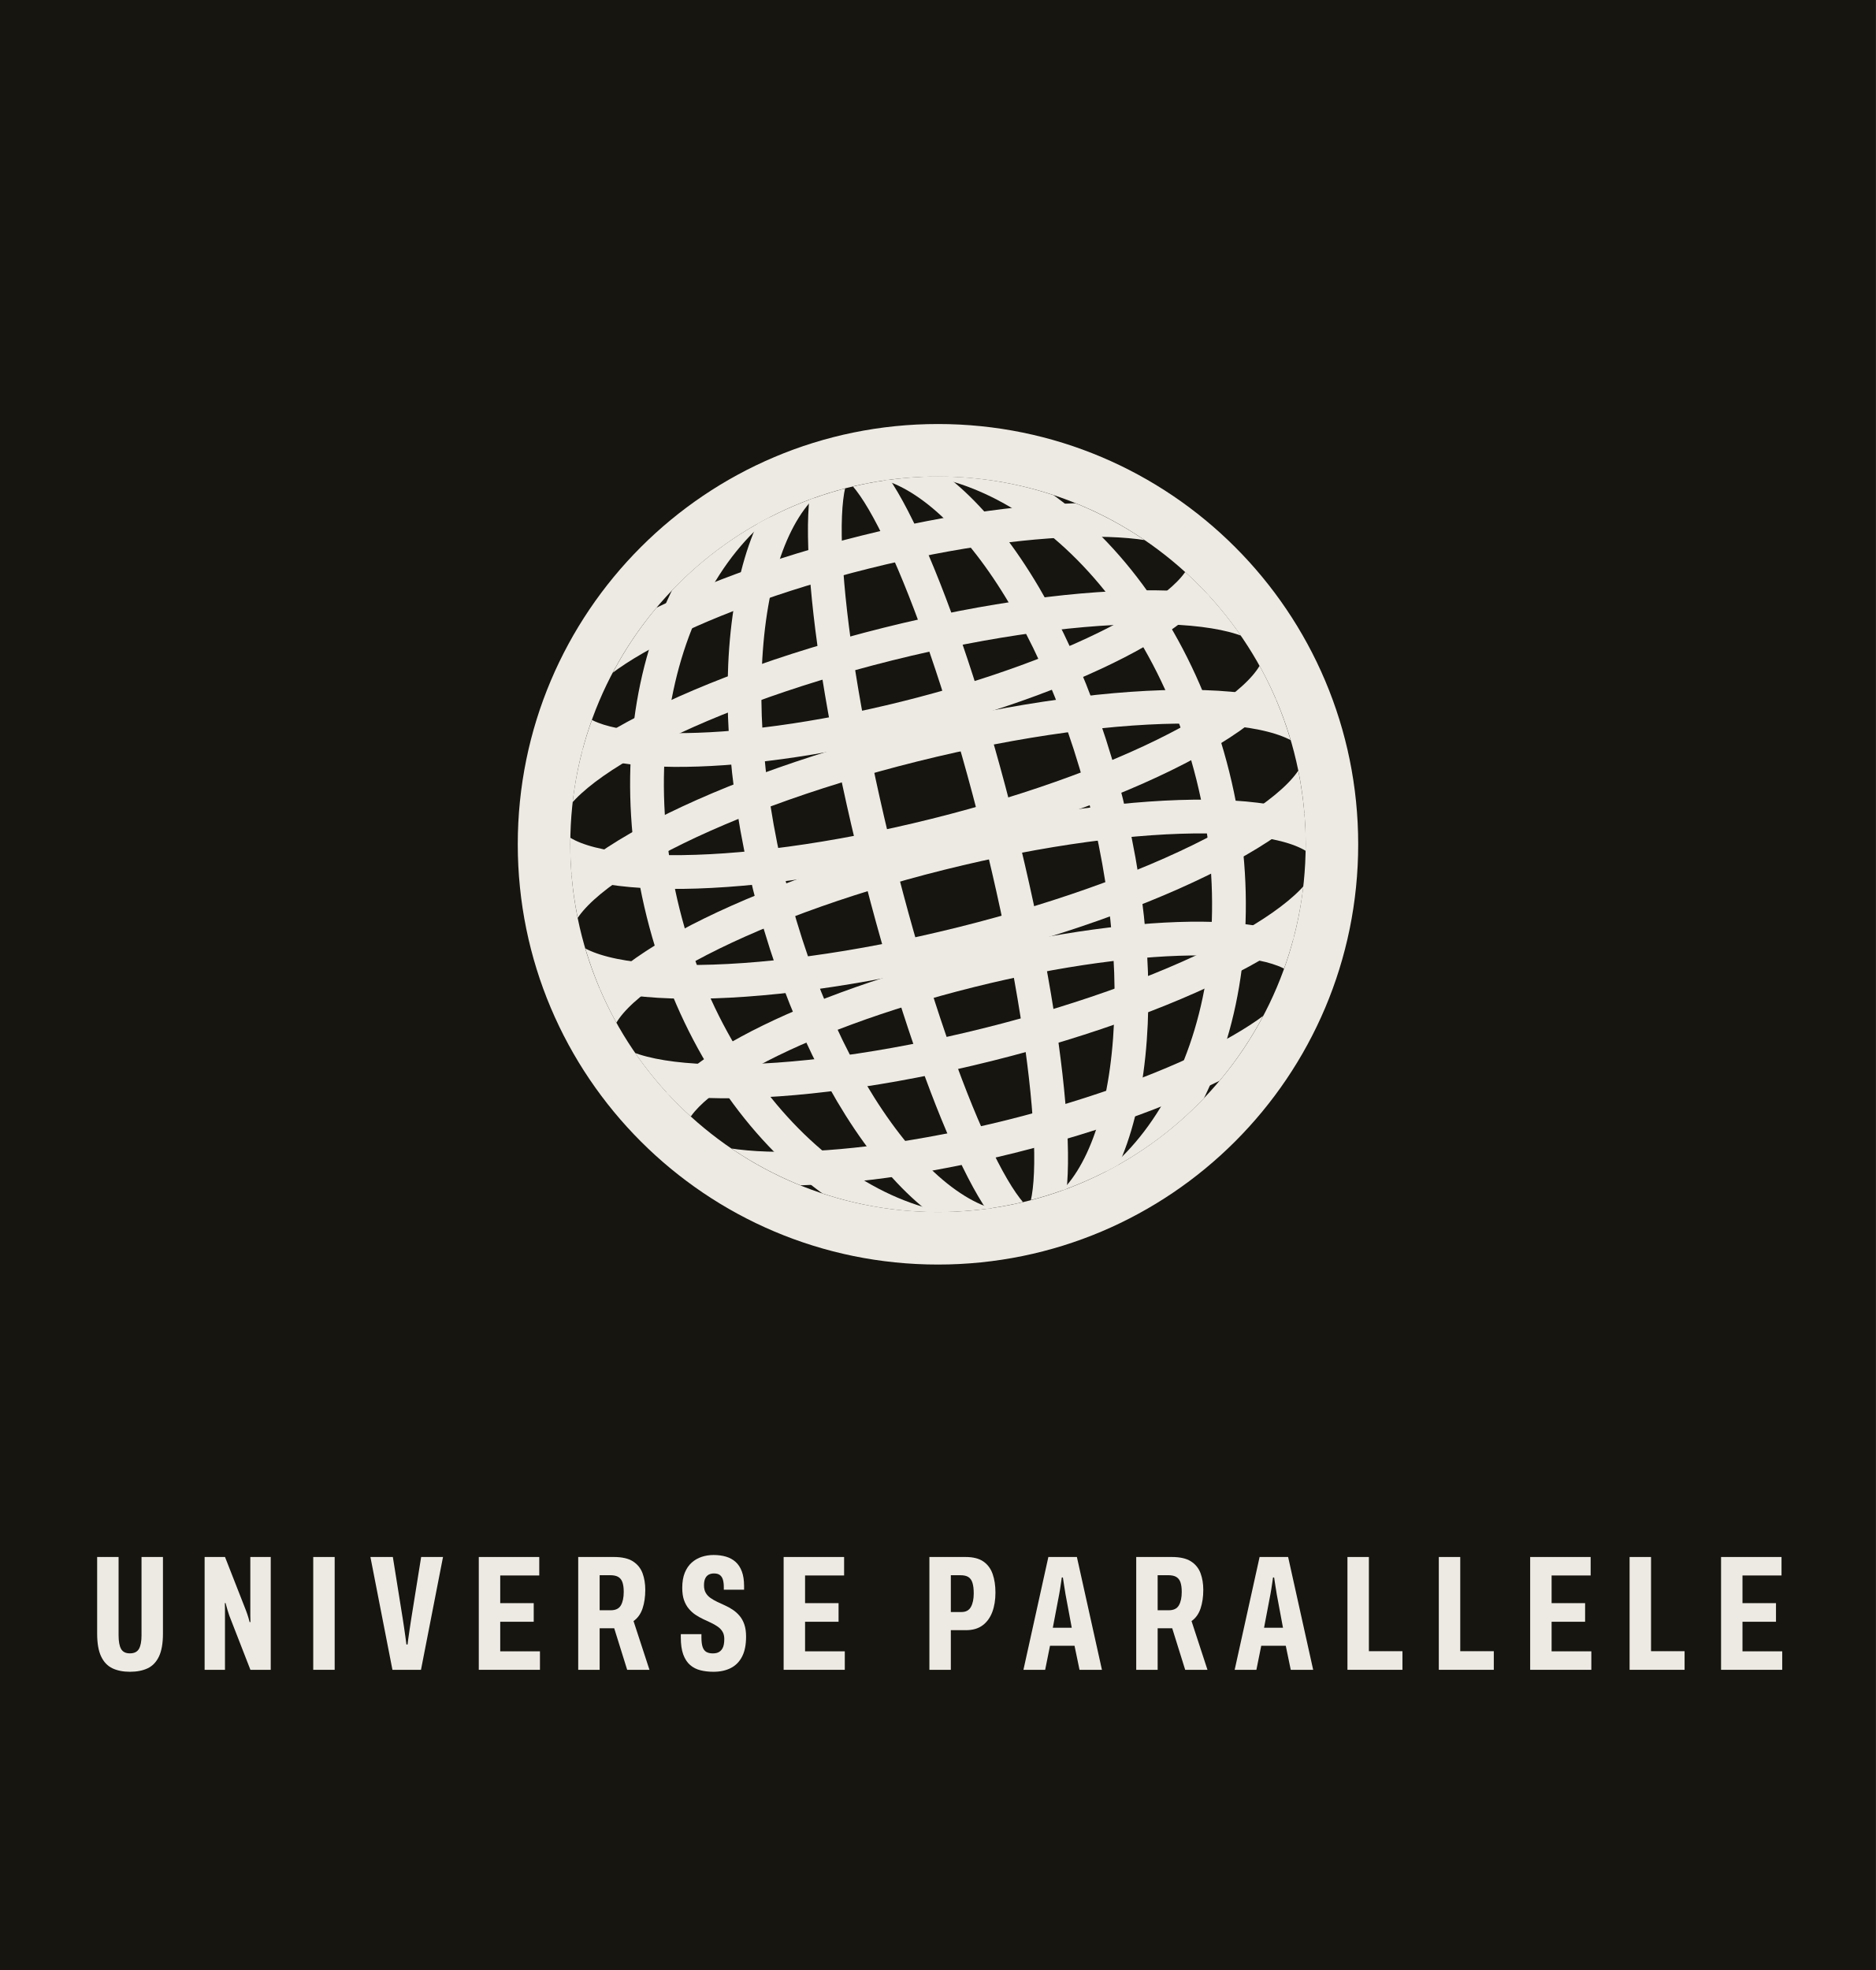
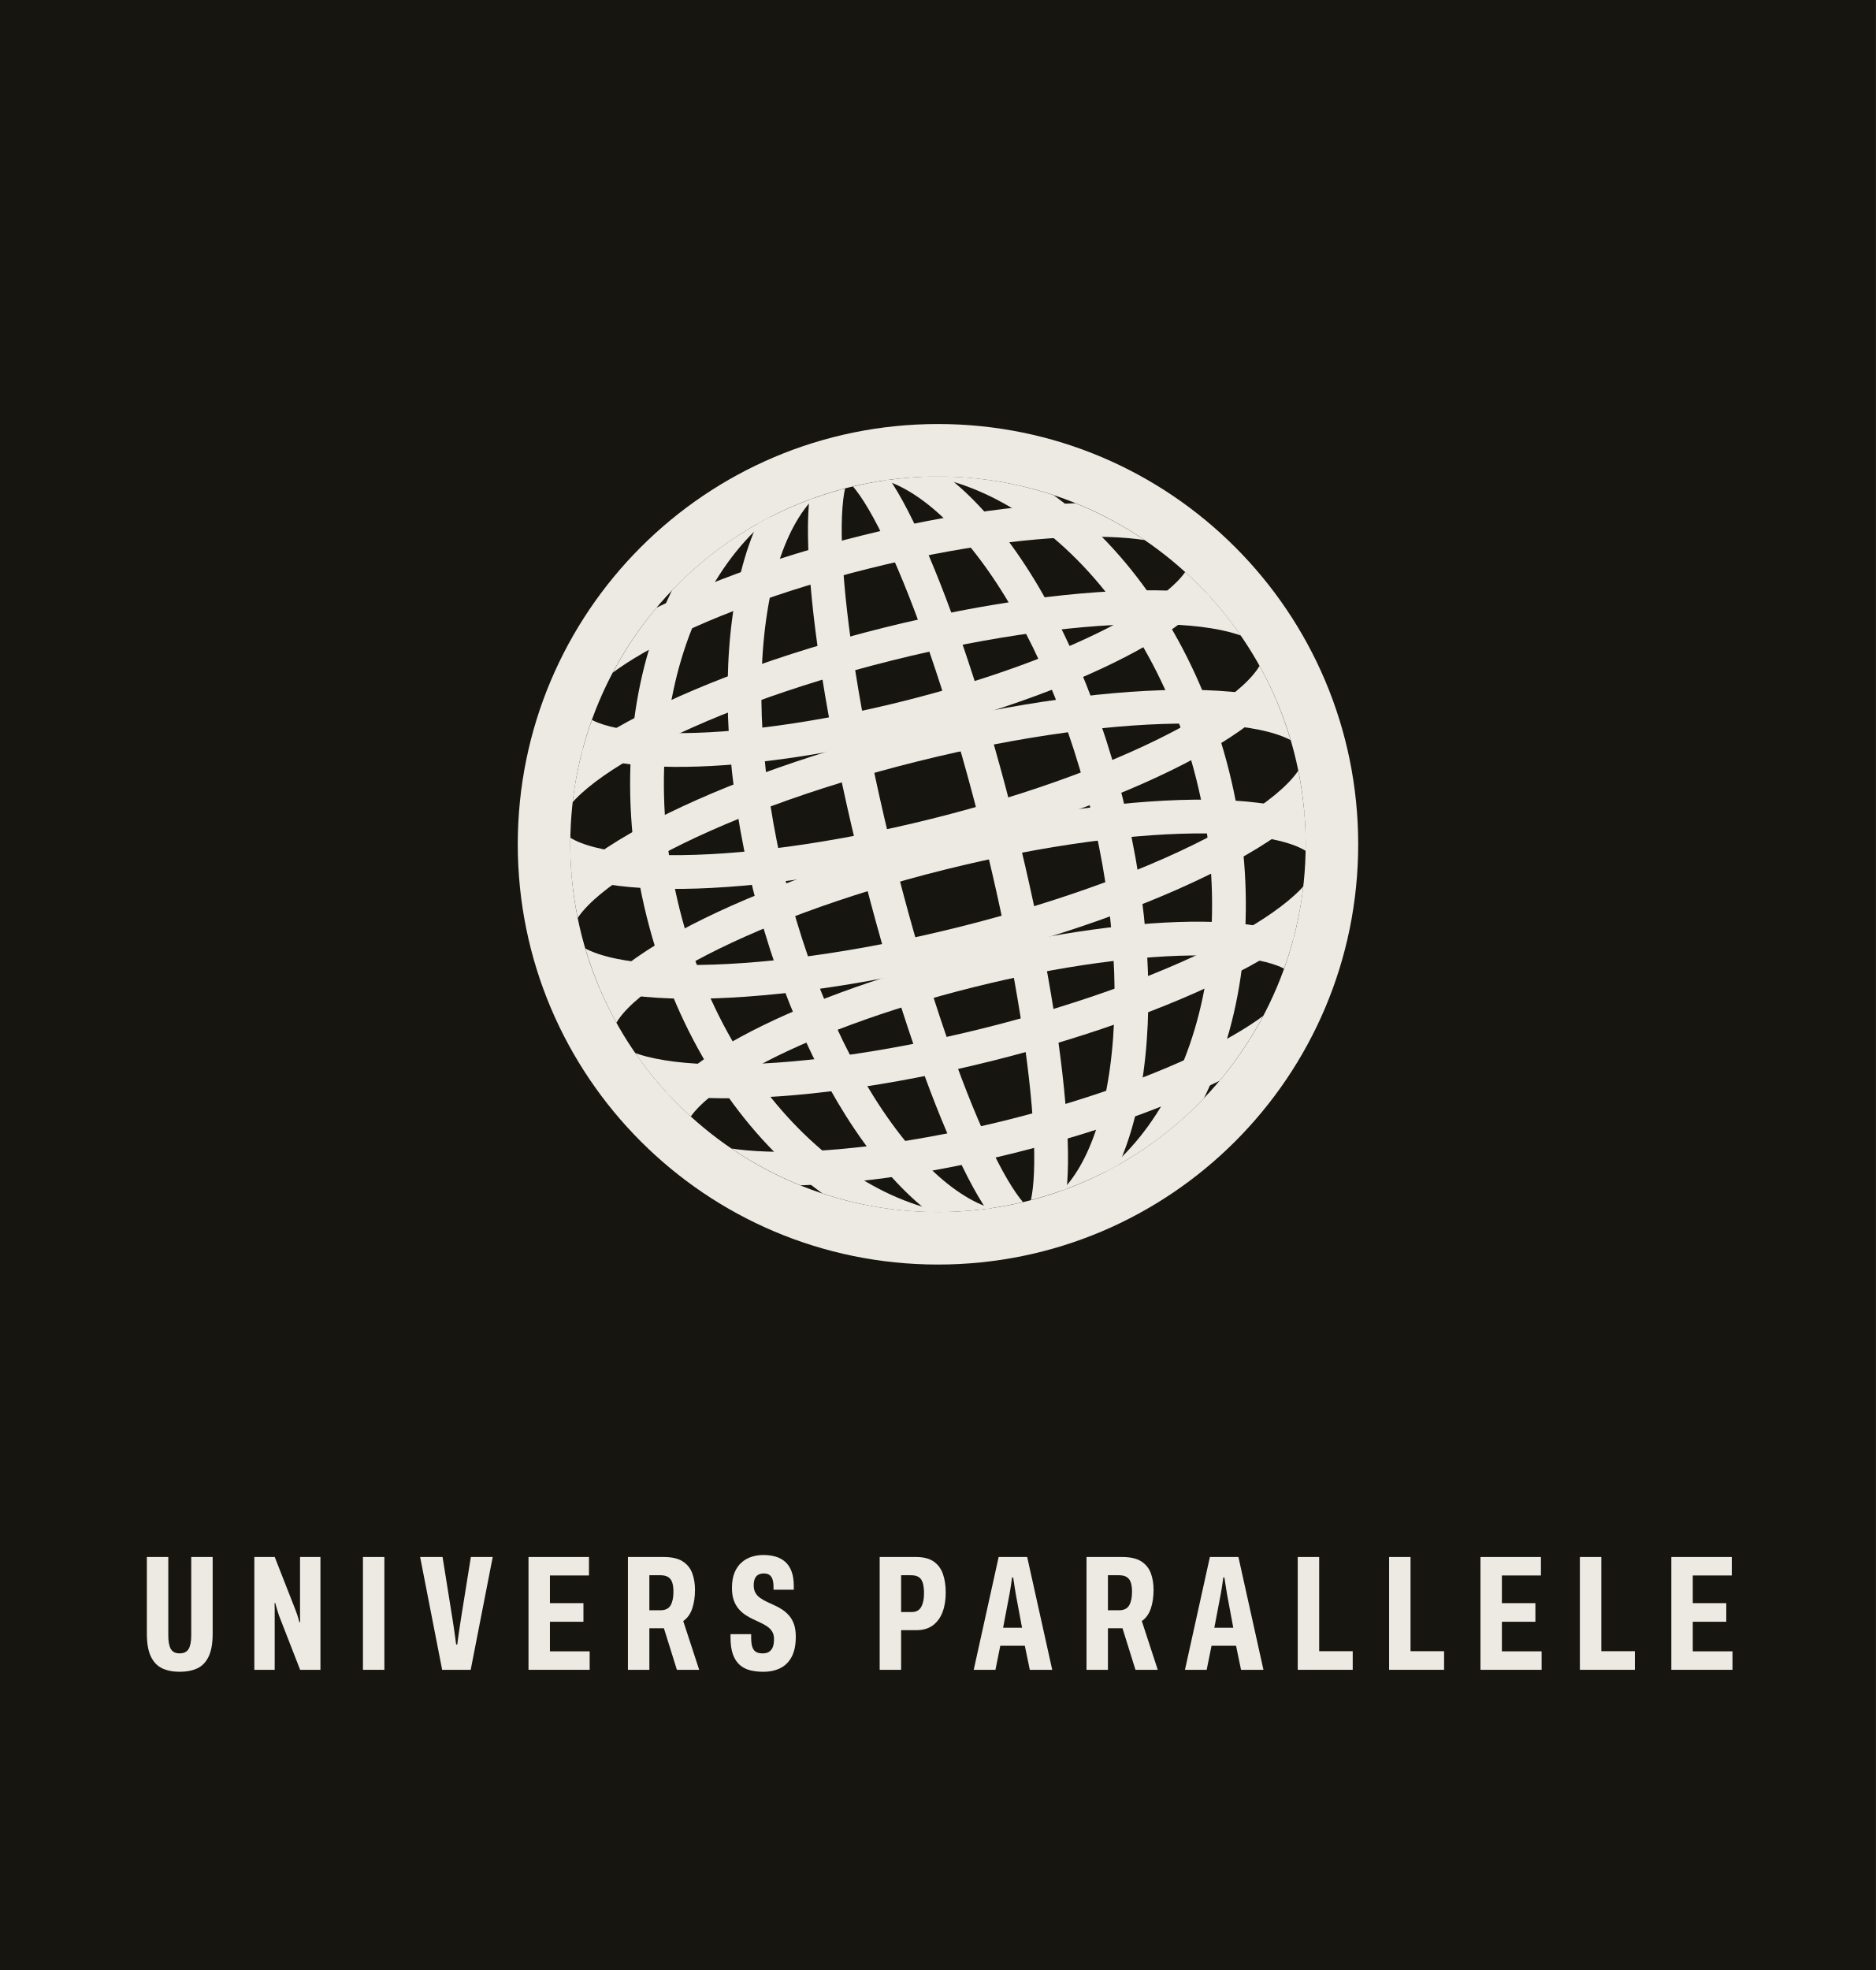
- <svg xmlns="http://www.w3.org/2000/svg" viewBox="0 0 200 210" width="200" height="210" role="img" aria-label="Universe Parallele">
+ <svg xmlns="http://www.w3.org/2000/svg" viewBox="0 0 200 210" width="200" height="210" role="img" aria-label="Univers Parallele">
  <rect width="200" height="210" fill="#16150F" />
  <g transform="translate(0 -6)">
    <defs>
      <clipPath id="g">
        <circle cx="100" cy="96" r="39.2" />
      </clipPath>
    </defs>
    <circle cx="100" cy="96" r="42" fill="none" stroke="#EDE9E3" stroke-width="5.6" />
    <g clip-path="url(#g)" transform="rotate(-14 100 96)">
      <ellipse cx="100" cy="73.0" rx="35.2" ry="9.1" fill="none" stroke="#EDE9E3" stroke-width="3.6" />
      <ellipse cx="100" cy="84.5" rx="40.4" ry="10.5" fill="none" stroke="#EDE9E3" stroke-width="3.6" />
      <ellipse cx="100" cy="96.0" rx="42.0" ry="10.9" fill="none" stroke="#EDE9E3" stroke-width="3.6" />
      <ellipse cx="100" cy="107.5" rx="40.4" ry="10.5" fill="none" stroke="#EDE9E3" stroke-width="3.6" />
      <ellipse cx="100" cy="119.0" rx="35.2" ry="9.1" fill="none" stroke="#EDE9E3" stroke-width="3.6" />
      <ellipse cx="100" cy="96" rx="6.7" ry="42" fill="none" stroke="#EDE9E3" stroke-width="3.6" />
      <ellipse cx="100" cy="96" rx="18.5" ry="42" fill="none" stroke="#EDE9E3" stroke-width="3.6" />
      <ellipse cx="100" cy="96" rx="30.2" ry="42" fill="none" stroke="#EDE9E3" stroke-width="3.6" />
      <ellipse cx="100" cy="96" rx="42.0" ry="42" fill="none" stroke="#EDE9E3" stroke-width="3.6" />
    </g>
  </g>
  <g fill="#EDE9E3" stroke="none">
-     <path transform="translate(9.58 178.00) scale(0.0175 -0.0175)" d="M244.2 -12.0Q182.7 -12.0 138.0 8.9Q93.3 29.9 68.8 80.9Q44.4 132.0 44.4 220.6V687.2H175.0V209.8Q175.0 154.5 190.1 127.3Q205.3 100.2 243.7 100.2Q283.2 100.2 299.0 127.3Q314.7 154.5 314.7 209.8V687.2H445.3V220.6Q445.3 132.0 420.9 80.9Q396.4 29.9 351.6 8.9Q306.7 -12.0 244.2 -12.0Z" />
-     <path transform="translate(20.95 178.00) scale(0.0175 -0.0175)" d="M49.4 0.0V687.2H173.7L302.0 359.7Q305.0 351.8 308.9 340.4Q312.8 329.0 316.7 316.2Q320.6 303.3 323.6 290.8H328.6Q327.8 310.4 327.8 329.2Q327.8 348.0 327.8 359.7V687.2H452.2V0.0H328.4L199.5 330.9Q195.1 343.8 188.9 364.0Q182.7 384.3 177.0 406.6H172.7Q173.5 390.5 173.5 369.5Q173.5 348.5 173.5 330.9V0.0Z" />
-     <path transform="translate(32.53 178.00) scale(0.0175 -0.0175)" d="M49.4 0.0V687.2H180.0V0.0Z" />
-     <path transform="translate(39.34 178.00) scale(0.0175 -0.0175)" d="M142.8 0.0 8.6 687.2H145.3L205.4 312.0Q209.0 291.6 212.9 263.1Q216.9 234.6 221.2 205.4Q225.6 176.2 228.1 154.0H234.8Q236.0 165.2 239.1 187.8Q242.1 210.3 246.9 242.0Q251.6 273.6 257.5 312.0L317.7 687.2H450.9L316.7 0.0Z" />
-     <path transform="translate(50.18 178.00) scale(0.0175 -0.0175)" d="M49.4 0.0V687.2H417.8V574.6H180.0V406.1H384.1V292.7H180.0V112.6H422.0V0.0Z" />
-     <path transform="translate(60.78 178.00) scale(0.0175 -0.0175)" d="M49.4 0.0V687.2H266.3Q341.7 687.2 383.2 660.4Q424.6 633.6 441.3 588.3Q458.0 543.0 458.0 487.2Q458.0 423.0 441.2 373.2Q424.3 323.3 386.4 296.9L483.5 0.0H347.7L268.7 252.9H180.0V0.0ZM180.0 362.7H247.8Q292.1 362.7 309.4 392.9Q326.7 423.1 326.7 474.7Q326.7 509.2 319.3 531.8Q311.9 554.3 294.1 565.3Q276.3 576.3 243.1 576.3H180.0Z" />
-     <path transform="translate(72.13 178.00) scale(0.0175 -0.0175)" d="M224.8 -12.0Q182.1 -12.0 145.9 -3.0Q109.6 6.0 82.7 29.1Q55.9 52.2 40.8 93.0Q25.8 133.9 25.8 197.7Q25.8 202.1 25.8 207.6Q25.8 213.2 26.0 217.2H151.5Q151.5 212.2 151.5 207.1Q151.5 202.0 151.5 197.0Q151.5 160.0 158.8 138.8Q166.2 117.6 181.6 108.8Q197.0 100.0 221.1 100.0Q235.2 100.0 246.0 103.1Q256.9 106.3 265.6 113.4Q274.3 120.6 279.9 130.9Q285.6 141.2 288.1 155.4Q290.7 169.7 290.7 188.1Q290.7 214.1 279.9 232.2Q269.1 250.3 250.7 263.0Q232.2 275.8 209.7 286.5Q187.1 297.1 162.6 308.5Q138.2 319.9 115.6 335.0Q93.0 350.1 74.6 372.0Q56.1 393.8 45.3 424.6Q34.6 455.4 34.6 499.4Q34.6 553.2 50.0 591.2Q65.4 629.1 92.3 653.1Q119.2 677.0 153.5 688.2Q187.9 699.4 225.8 699.4Q266.8 699.4 300.8 689.4Q334.9 679.4 359.5 657.4Q384.2 635.4 397.7 599.2Q411.3 563.0 411.3 510.6V487.8H287.8V503.0Q287.8 530.1 282.4 548.7Q277.0 567.2 264.1 577.1Q251.3 587.0 227.6 587.0Q209.7 587.0 195.9 579.7Q182.1 572.3 174.6 556.4Q167.1 540.5 167.1 514.4Q167.1 487.1 177.9 468.6Q188.7 450.1 207.3 437.2Q225.8 424.4 248.4 413.7Q271.0 403.0 295.3 392.0Q319.7 381.0 342.2 366.0Q364.8 351.0 383.3 329.4Q401.9 307.8 412.7 276.8Q423.5 245.8 423.5 202.0Q423.5 127.8 399.2 80.6Q374.8 33.3 330.2 10.7Q285.5 -12.0 224.8 -12.0Z" />
-     <path transform="translate(82.68 178.00) scale(0.0175 -0.0175)" d="M49.4 0.0V687.2H417.8V574.6H180.0V406.1H384.1V292.7H180.0V112.6H422.0V0.0Z" />
-     <path transform="translate(98.22 178.00) scale(0.0175 -0.0175)" d="M49.4 0.0V687.2H269.7Q338.6 687.2 378.1 659.9Q417.6 632.6 434.7 583.7Q451.8 534.8 451.8 470.3Q451.8 403.0 432.4 351.6Q413.0 300.3 373.4 270.8Q333.8 241.4 272.2 241.4H180.0V0.0ZM180.0 352.0H245.1Q285.1 352.0 302.3 383.0Q319.5 414.0 319.5 465.1Q319.5 505.0 311.9 529.5Q304.3 554.1 286.9 565.1Q269.5 576.1 238.9 576.1H180.0Z" />
-     <path transform="translate(109.11 178.00) scale(0.0175 -0.0175)" d="M0.0 0.0 151.9 687.2H325.7L478.3 0.0H341.7L311.3 146.4H161.9L132.4 0.0ZM179.0 256.1H294.4L256.2 461.0Q255.2 467.7 253.3 479.5Q251.4 491.4 249.0 506.0Q246.6 520.6 244.5 535.2Q242.4 549.7 240.4 562.4H233.7Q231.7 547.3 228.8 528.1Q226.0 508.9 223.1 490.7Q220.2 472.5 218.0 461.0Z" />
-     <path transform="translate(120.27 178.00) scale(0.0175 -0.0175)" d="M49.4 0.0V687.2H266.3Q341.7 687.2 383.2 660.4Q424.6 633.6 441.3 588.3Q458.0 543.0 458.0 487.2Q458.0 423.0 441.2 373.2Q424.3 323.3 386.4 296.9L483.5 0.0H347.7L268.7 252.9H180.0V0.0ZM180.0 362.7H247.8Q292.1 362.7 309.4 392.9Q326.7 423.1 326.7 474.7Q326.7 509.2 319.3 531.8Q311.9 554.3 294.1 565.3Q276.3 576.3 243.1 576.3H180.0Z" />
-     <path transform="translate(131.63 178.00) scale(0.0175 -0.0175)" d="M0.0 0.0 151.9 687.2H325.7L478.3 0.0H341.7L311.3 146.4H161.9L132.4 0.0ZM179.0 256.1H294.4L256.2 461.0Q255.2 467.7 253.3 479.5Q251.4 491.4 249.0 506.0Q246.6 520.6 244.5 535.2Q242.4 549.7 240.4 562.4H233.7Q231.7 547.3 228.8 528.1Q226.0 508.9 223.1 490.7Q220.2 472.5 218.0 461.0Z" />
-     <path transform="translate(142.79 178.00) scale(0.0175 -0.0175)" d="M49.4 0.0V687.2H180.0V113.4H384.4V0.0Z" />
-     <path transform="translate(152.53 178.00) scale(0.0175 -0.0175)" d="M49.4 0.0V687.2H180.0V113.4H384.4V0.0Z" />
-     <path transform="translate(162.27 178.00) scale(0.0175 -0.0175)" d="M49.4 0.0V687.2H417.8V574.6H180.0V406.1H384.1V292.7H180.0V112.6H422.0V0.0Z" />
-     <path transform="translate(172.87 178.00) scale(0.0175 -0.0175)" d="M49.4 0.0V687.2H180.0V113.4H384.4V0.0Z" />
-     <path transform="translate(182.62 178.00) scale(0.0175 -0.0175)" d="M49.4 0.0V687.2H417.8V574.6H180.0V406.1H384.1V292.7H180.0V112.6H422.0V0.0Z" />
+     <path transform="translate(14.88 178.00) scale(0.0175 -0.0175)" d="M244.2 -12.0Q182.7 -12.0 138.0 8.9Q93.3 29.9 68.8 80.9Q44.4 132.0 44.4 220.6V687.2H175.0V209.8Q175.0 154.5 190.1 127.3Q205.3 100.2 243.7 100.2Q283.2 100.2 299.0 127.3Q314.7 154.5 314.7 209.8V687.2H445.3V220.6Q445.3 132.0 420.9 80.9Q396.4 29.9 351.6 8.9Q306.7 -12.0 244.2 -12.0Z" />
+     <path transform="translate(26.25 178.00) scale(0.0175 -0.0175)" d="M49.4 0.0V687.2H173.7L302.0 359.7Q305.0 351.8 308.9 340.4Q312.8 329.0 316.7 316.2Q320.6 303.3 323.6 290.8H328.6Q327.8 310.4 327.8 329.2Q327.8 348.0 327.8 359.7V687.2H452.2V0.0H328.4L199.5 330.9Q195.1 343.8 188.9 364.0Q182.7 384.3 177.0 406.6H172.7Q173.5 390.5 173.5 369.5Q173.5 348.5 173.5 330.9V0.0Z" />
+     <path transform="translate(37.83 178.00) scale(0.0175 -0.0175)" d="M49.4 0.0V687.2H180.0V0.0Z" />
+     <path transform="translate(44.64 178.00) scale(0.0175 -0.0175)" d="M142.8 0.0 8.6 687.2H145.3L205.4 312.0Q209.0 291.6 212.9 263.1Q216.9 234.6 221.2 205.4Q225.6 176.2 228.1 154.0H234.8Q236.0 165.2 239.1 187.8Q242.1 210.3 246.9 242.0Q251.6 273.6 257.5 312.0L317.7 687.2H450.9L316.7 0.0Z" />
+     <path transform="translate(55.48 178.00) scale(0.0175 -0.0175)" d="M49.4 0.0V687.2H417.8V574.6H180.0V406.1H384.1V292.7H180.0V112.6H422.0V0.0Z" />
+     <path transform="translate(66.08 178.00) scale(0.0175 -0.0175)" d="M49.4 0.0V687.2H266.3Q341.7 687.2 383.2 660.4Q424.6 633.6 441.3 588.3Q458.0 543.0 458.0 487.2Q458.0 423.0 441.2 373.2Q424.3 323.3 386.4 296.9L483.5 0.0H347.7L268.7 252.9H180.0V0.0ZM180.0 362.7H247.8Q292.1 362.7 309.4 392.9Q326.7 423.1 326.7 474.7Q326.7 509.2 319.3 531.8Q311.9 554.3 294.1 565.3Q276.3 576.3 243.1 576.3H180.0Z" />
+     <path transform="translate(77.43 178.00) scale(0.0175 -0.0175)" d="M224.8 -12.0Q182.1 -12.0 145.9 -3.0Q109.6 6.0 82.7 29.1Q55.9 52.2 40.8 93.0Q25.8 133.9 25.8 197.7Q25.8 202.1 25.8 207.6Q25.8 213.2 26.0 217.2H151.5Q151.5 212.2 151.5 207.1Q151.5 202.0 151.5 197.0Q151.5 160.0 158.8 138.8Q166.2 117.6 181.6 108.8Q197.0 100.0 221.1 100.0Q235.2 100.0 246.0 103.1Q256.9 106.3 265.6 113.4Q274.3 120.6 279.9 130.9Q285.6 141.2 288.1 155.4Q290.7 169.7 290.7 188.1Q290.7 214.1 279.9 232.2Q269.1 250.3 250.7 263.0Q232.2 275.8 209.7 286.5Q187.1 297.1 162.6 308.5Q138.2 319.9 115.6 335.0Q93.0 350.1 74.6 372.0Q56.1 393.8 45.3 424.6Q34.6 455.4 34.6 499.4Q34.6 553.2 50.0 591.2Q65.4 629.1 92.3 653.1Q119.2 677.0 153.5 688.2Q187.9 699.4 225.8 699.4Q266.8 699.4 300.8 689.4Q334.9 679.4 359.5 657.4Q384.2 635.4 397.7 599.2Q411.3 563.0 411.3 510.6V487.8H287.8V503.0Q287.8 530.1 282.4 548.7Q277.0 567.2 264.1 577.1Q251.3 587.0 227.6 587.0Q209.7 587.0 195.9 579.7Q182.1 572.3 174.6 556.4Q167.1 540.5 167.1 514.4Q167.1 487.1 177.9 468.6Q188.7 450.1 207.3 437.2Q225.8 424.4 248.4 413.7Q271.0 403.0 295.3 392.0Q319.7 381.0 342.2 366.0Q364.8 351.0 383.3 329.4Q401.9 307.8 412.7 276.8Q423.5 245.8 423.5 202.0Q423.5 127.8 399.2 80.6Q374.8 33.3 330.2 10.7Q285.5 -12.0 224.8 -12.0Z" />
+     <path transform="translate(92.92 178.00) scale(0.0175 -0.0175)" d="M49.4 0.0V687.2H269.7Q338.6 687.2 378.1 659.9Q417.6 632.6 434.7 583.7Q451.8 534.8 451.8 470.3Q451.8 403.0 432.4 351.6Q413.0 300.3 373.4 270.8Q333.8 241.4 272.2 241.4H180.0V0.0ZM180.0 352.0H245.1Q285.1 352.0 302.3 383.0Q319.5 414.0 319.5 465.1Q319.5 505.0 311.9 529.5Q304.3 554.1 286.9 565.1Q269.5 576.1 238.9 576.1H180.0Z" />
+     <path transform="translate(103.81 178.00) scale(0.0175 -0.0175)" d="M0.0 0.0 151.9 687.2H325.7L478.3 0.0H341.7L311.3 146.4H161.9L132.4 0.0ZM179.0 256.1H294.4L256.2 461.0Q255.2 467.7 253.3 479.5Q251.4 491.4 249.0 506.0Q246.6 520.6 244.5 535.2Q242.4 549.7 240.4 562.4H233.7Q231.7 547.3 228.8 528.1Q226.0 508.9 223.1 490.7Q220.2 472.5 218.0 461.0Z" />
+     <path transform="translate(114.97 178.00) scale(0.0175 -0.0175)" d="M49.4 0.0V687.2H266.3Q341.7 687.2 383.2 660.4Q424.6 633.6 441.3 588.3Q458.0 543.0 458.0 487.2Q458.0 423.0 441.2 373.2Q424.3 323.3 386.4 296.9L483.5 0.0H347.7L268.7 252.9H180.0V0.0ZM180.0 362.7H247.8Q292.1 362.7 309.4 392.9Q326.7 423.1 326.7 474.7Q326.7 509.2 319.3 531.8Q311.9 554.3 294.1 565.3Q276.3 576.3 243.1 576.3H180.0Z" />
+     <path transform="translate(126.33 178.00) scale(0.0175 -0.0175)" d="M0.0 0.0 151.9 687.2H325.7L478.3 0.0H341.7L311.3 146.4H161.9L132.4 0.0ZM179.0 256.1H294.4L256.2 461.0Q255.2 467.7 253.3 479.5Q251.4 491.4 249.0 506.0Q246.6 520.6 244.5 535.2Q242.4 549.7 240.4 562.4H233.7Q231.7 547.3 228.8 528.1Q226.0 508.9 223.1 490.7Q220.2 472.5 218.0 461.0Z" />
+     <path transform="translate(137.49 178.00) scale(0.0175 -0.0175)" d="M49.4 0.0V687.2H180.0V113.4H384.4V0.0Z" />
+     <path transform="translate(147.23 178.00) scale(0.0175 -0.0175)" d="M49.4 0.0V687.2H180.0V113.4H384.4V0.0Z" />
+     <path transform="translate(156.97 178.00) scale(0.0175 -0.0175)" d="M49.4 0.0V687.2H417.8V574.6H180.0V406.1H384.1V292.7H180.0V112.6H422.0V0.0Z" />
+     <path transform="translate(167.57 178.00) scale(0.0175 -0.0175)" d="M49.4 0.0V687.2H180.0V113.4H384.4V0.0Z" />
+     <path transform="translate(177.32 178.00) scale(0.0175 -0.0175)" d="M49.4 0.0V687.2H417.8V574.6H180.0V406.1H384.1V292.7H180.0V112.6H422.0V0.0Z" />
  </g>
</svg>
